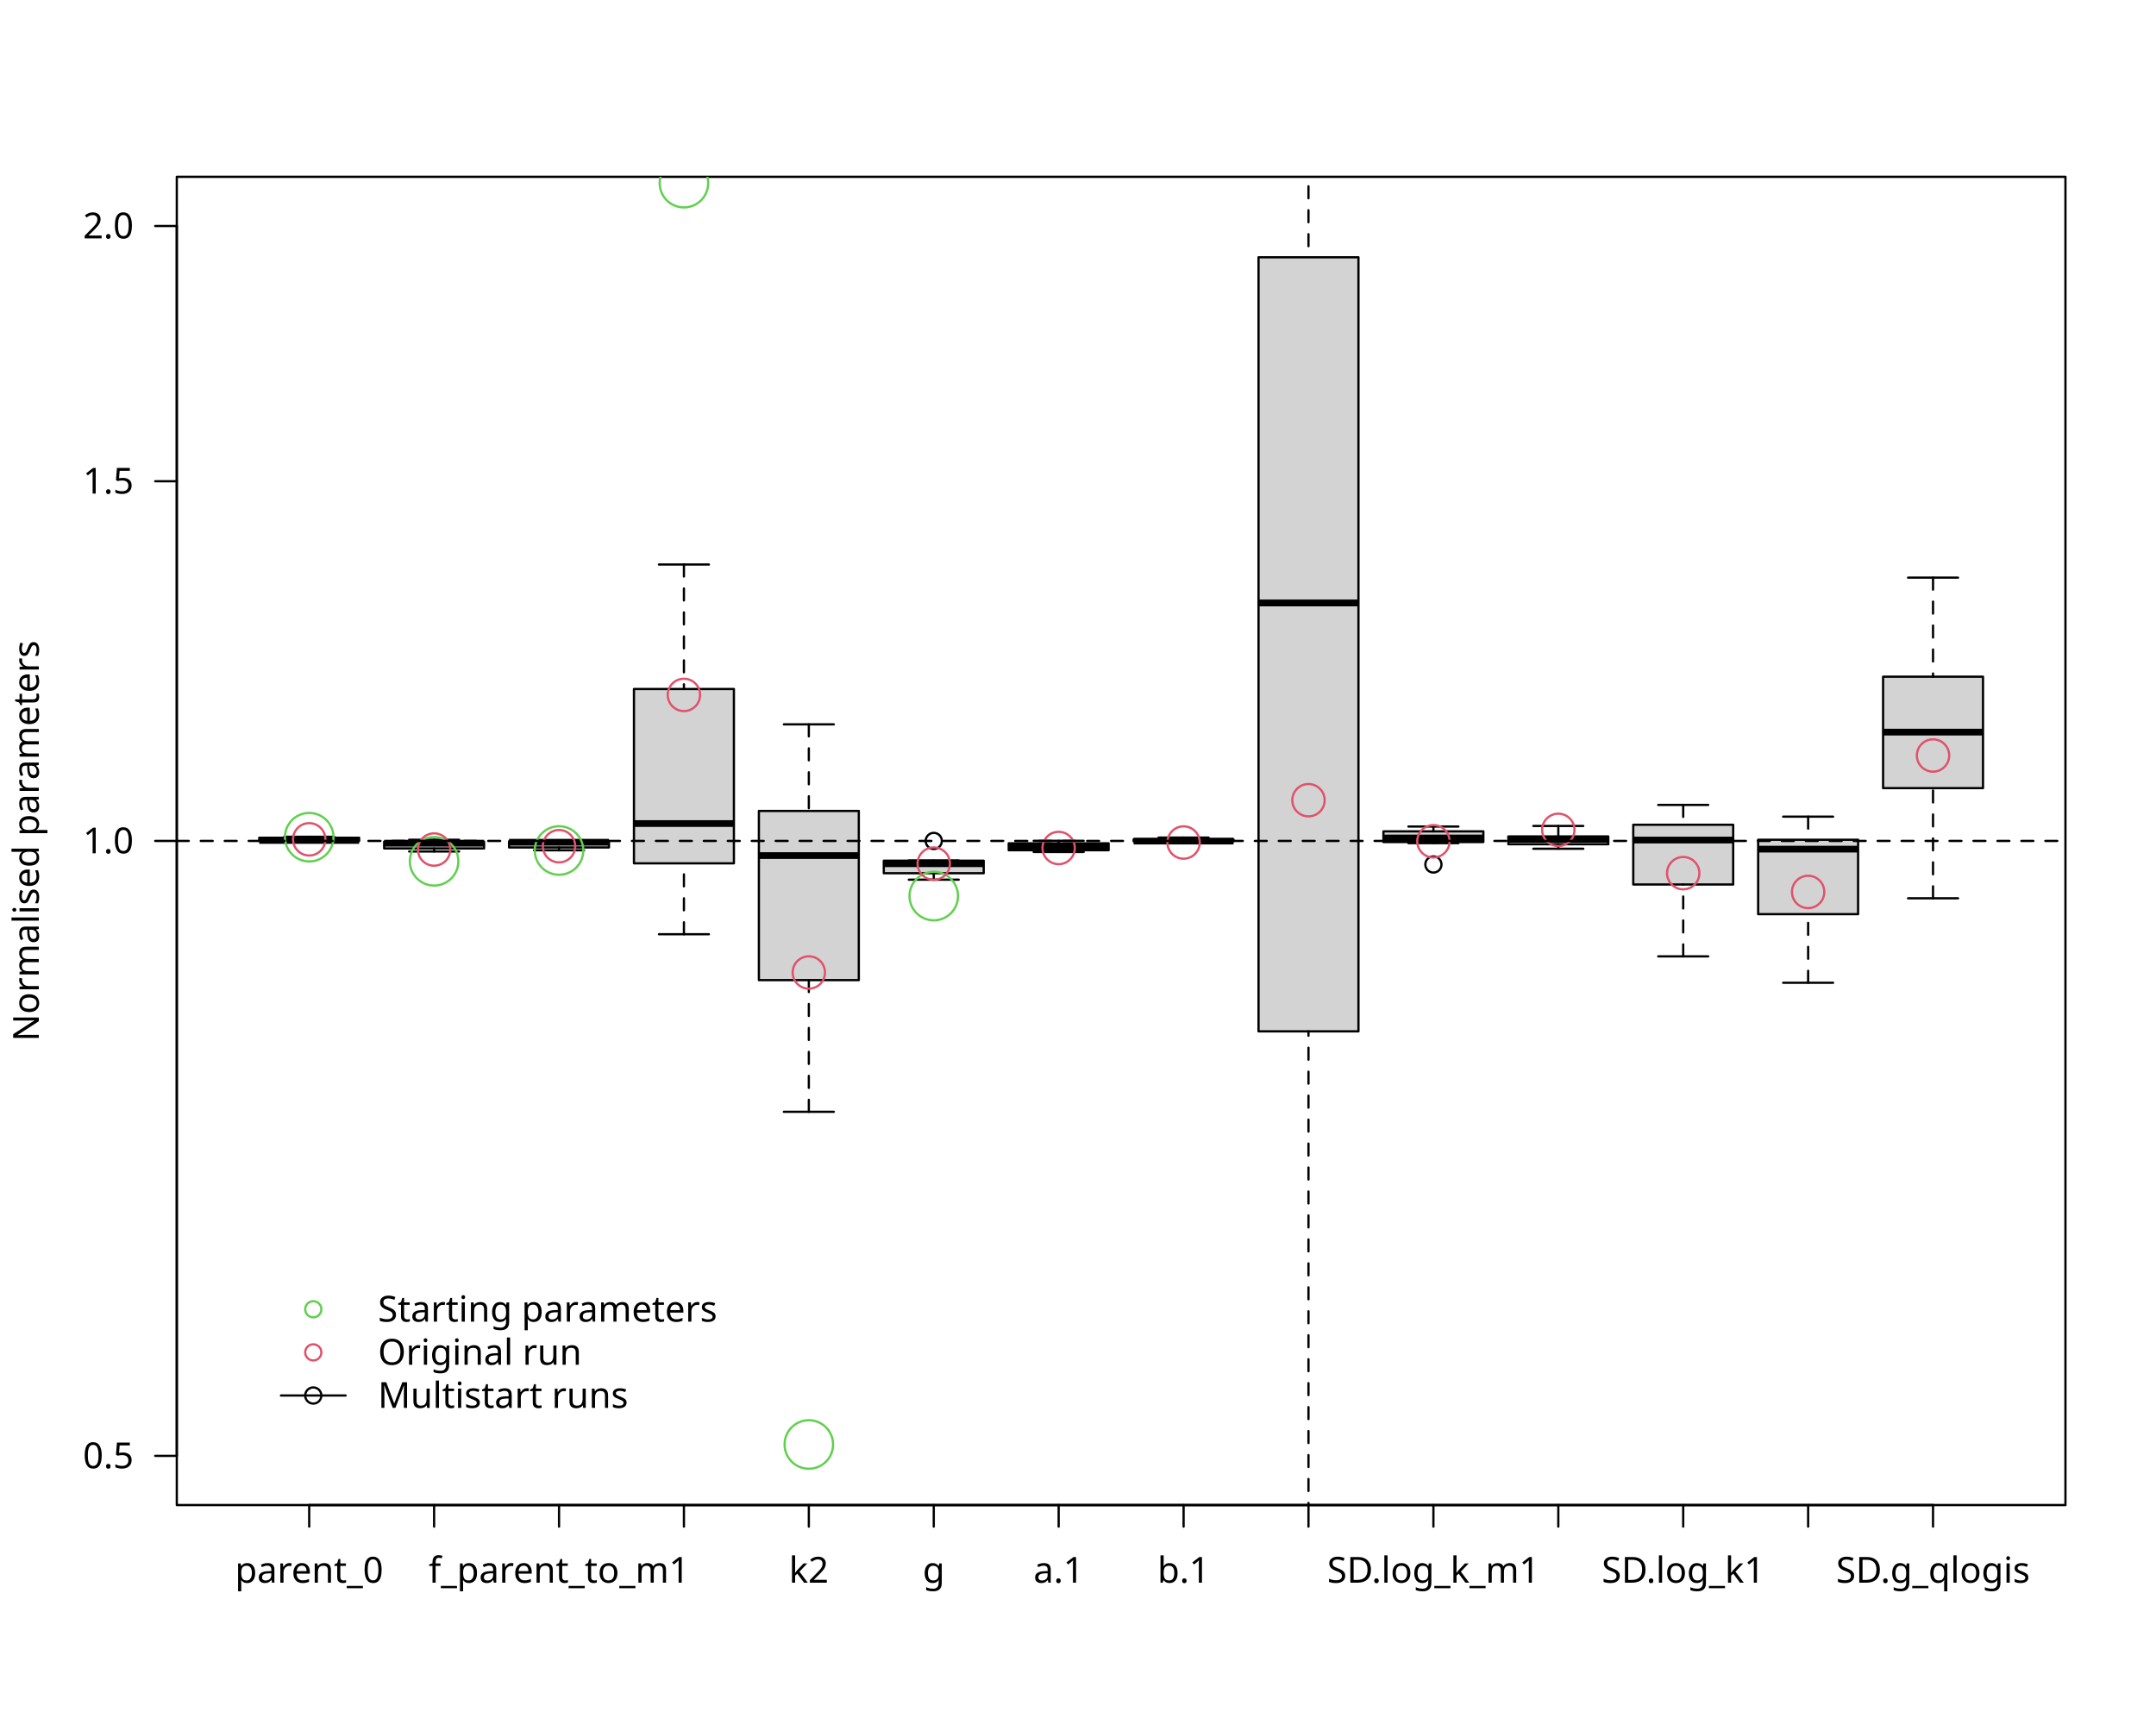
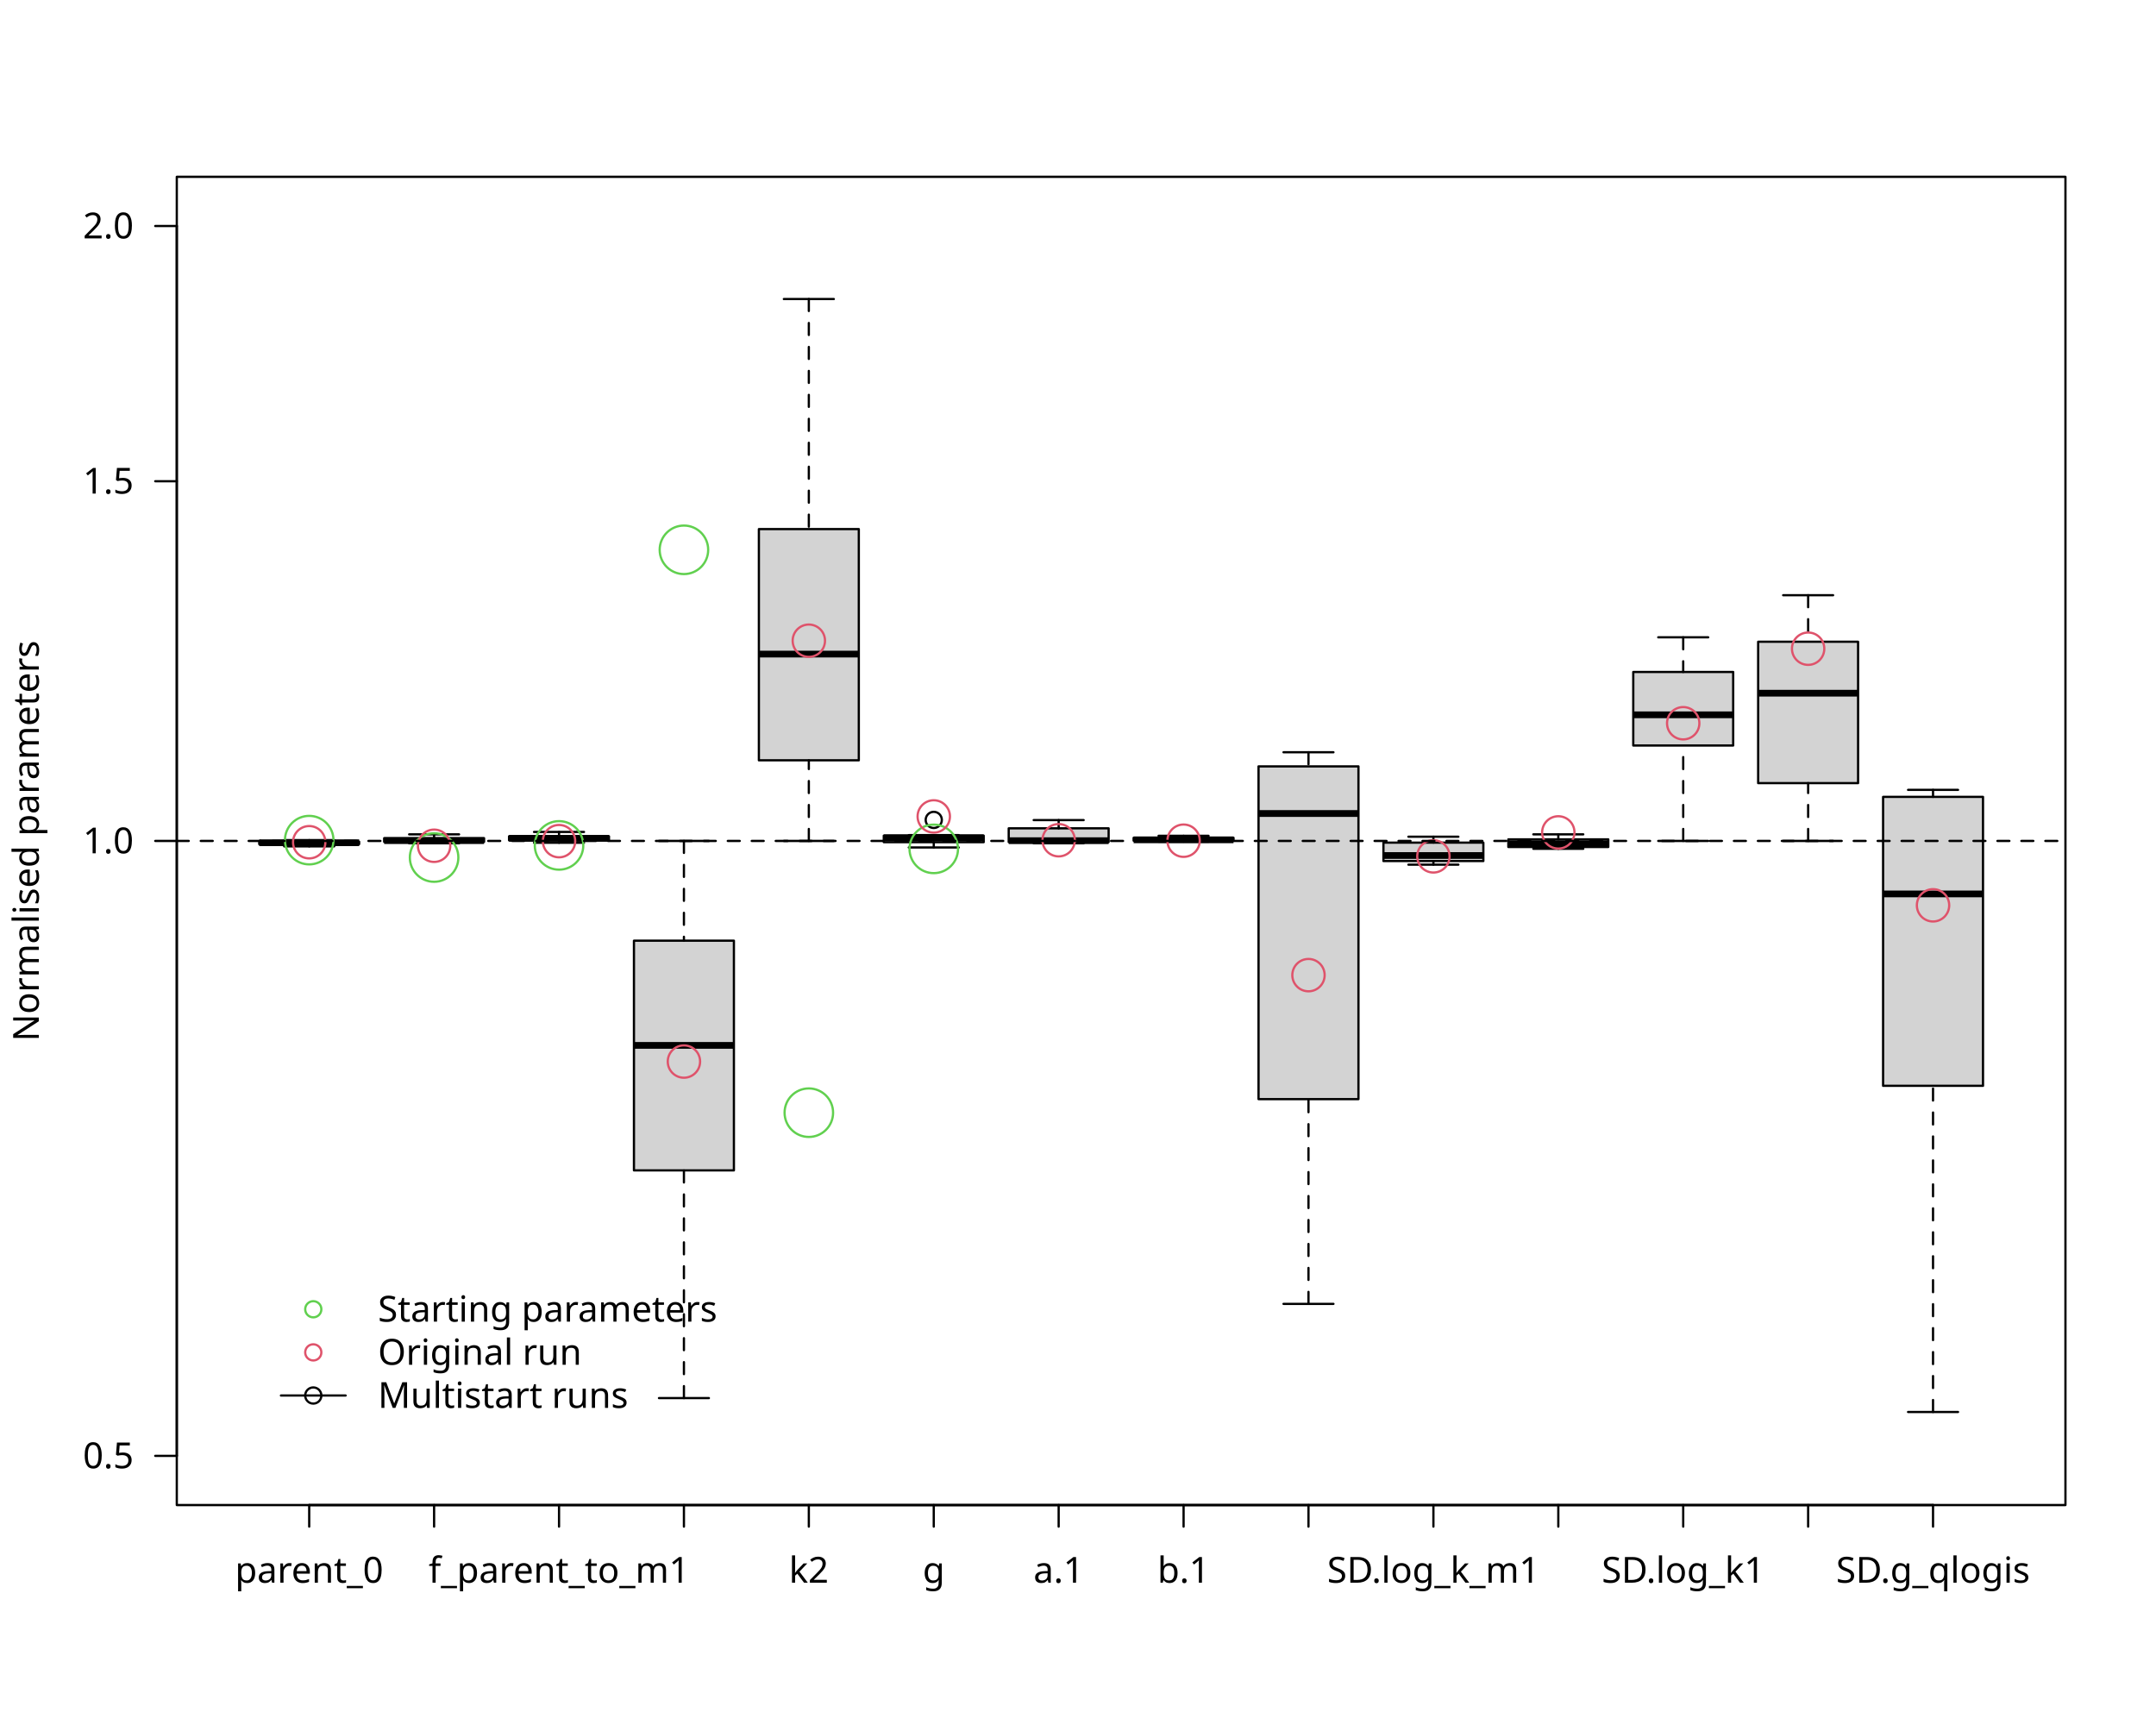
<svg xmlns="http://www.w3.org/2000/svg" class="svglite" data-engine-version="2.0" width="720.00pt" height="576.00pt" viewBox="0 0 720.00 576.00">
  <defs>
    <style type="text/css">
    .svglite line, .svglite polyline, .svglite polygon, .svglite path, .svglite rect, .svglite circle {
      fill: none;
      stroke: #000000;
      stroke-linecap: round;
      stroke-linejoin: round;
      stroke-miterlimit: 10.00;
    }
  </style>
  </defs>
  <rect width="100%" height="100%" style="stroke: none; fill: #FFFFFF;" />
  <defs>
    <clipPath id="cpMC4wMHw3MjAuMDB8MC4wMHw1NzYuMDA=">
      <rect x="0.00" y="0.00" width="720.00" height="576.00" />
    </clipPath>
  </defs>
  <g clip-path="url(#cpMC4wMHw3MjAuMDB8MC4wMHw1NzYuMDA=)">
</g>
  <defs>
    <clipPath id="cpNTkuMDR8Njg5Ljc2fDU5LjA0fDUwMi41Ng==">
      <rect x="59.04" y="59.04" width="630.72" height="443.52" />
    </clipPath>
  </defs>
  <g clip-path="url(#cpNTkuMDR8Njg5Ljc2fDU5LjA0fDUwMi41Ng==)">
-     <polygon points="86.57,280.80 119.94,280.80 119.94,279.73 86.57,279.73 " style="stroke-width: 0.75; stroke: none; fill: #D3D3D3;" />
-     <line x1="86.57" y1="280.64" x2="119.94" y2="280.64" style="stroke-width: 2.25; stroke-linecap: butt;" />
-     <line x1="103.26" y1="280.88" x2="103.26" y2="280.80" style="stroke-width: 0.75; stroke-dasharray: 4.00,4.00;" />
-     <line x1="103.26" y1="279.40" x2="103.26" y2="279.73" style="stroke-width: 0.75; stroke-dasharray: 4.00,4.00;" />
-     <line x1="94.91" y1="280.88" x2="111.60" y2="280.88" style="stroke-width: 0.75;" />
-     <line x1="94.91" y1="279.40" x2="111.60" y2="279.40" style="stroke-width: 0.75;" />
-     <polygon points="86.57,280.80 119.94,280.80 119.94,279.73 86.57,279.73 " style="stroke-width: 0.75; fill: none;" />
-     <polygon points="128.29,283.31 161.66,283.31 161.66,281.06 128.29,281.06 " style="stroke-width: 0.75; stroke: none; fill: #D3D3D3;" />
-     <line x1="128.29" y1="281.55" x2="161.66" y2="281.55" style="stroke-width: 2.25; stroke-linecap: butt;" />
-     <line x1="144.97" y1="284.32" x2="144.97" y2="283.31" style="stroke-width: 0.75; stroke-dasharray: 4.00,4.00;" />
-     <line x1="144.97" y1="280.40" x2="144.97" y2="281.06" style="stroke-width: 0.75; stroke-dasharray: 4.00,4.00;" />
-     <line x1="136.63" y1="284.32" x2="153.31" y2="284.32" style="stroke-width: 0.75;" />
-     <line x1="136.63" y1="280.40" x2="153.31" y2="280.40" style="stroke-width: 0.75;" />
-     <polygon points="128.29,283.31 161.66,283.31 161.66,281.06 128.29,281.06 " style="stroke-width: 0.75; fill: none;" />
-     <polygon points="170.00,282.97 203.37,282.97 203.37,280.93 170.00,280.93 " style="stroke-width: 0.75; stroke: none; fill: #D3D3D3;" />
-     <line x1="170.00" y1="281.23" x2="203.37" y2="281.23" style="stroke-width: 2.25; stroke-linecap: butt;" />
-     <line x1="186.69" y1="283.92" x2="186.69" y2="282.97" style="stroke-width: 0.75; stroke-dasharray: 4.00,4.00;" />
-     <line x1="186.69" y1="280.60" x2="186.69" y2="280.93" style="stroke-width: 0.75; stroke-dasharray: 4.00,4.00;" />
-     <line x1="178.34" y1="283.92" x2="195.03" y2="283.92" style="stroke-width: 0.75;" />
-     <line x1="178.34" y1="280.60" x2="195.03" y2="280.60" style="stroke-width: 0.75;" />
-     <polygon points="170.00,282.97 203.37,282.97 203.37,280.93 170.00,280.93 " style="stroke-width: 0.75; fill: none;" />
-     <polygon points="211.71,288.27 245.09,288.27 245.09,230.06 211.71,230.06 " style="stroke-width: 0.75; stroke: none; fill: #D3D3D3;" />
-     <line x1="211.71" y1="274.99" x2="245.09" y2="274.99" style="stroke-width: 2.25; stroke-linecap: butt;" />
-     <line x1="228.40" y1="311.96" x2="228.40" y2="288.27" style="stroke-width: 0.75; stroke-dasharray: 4.00,4.00;" />
-     <line x1="228.40" y1="188.50" x2="228.40" y2="230.06" style="stroke-width: 0.75; stroke-dasharray: 4.00,4.00;" />
-     <line x1="220.06" y1="311.96" x2="236.74" y2="311.96" style="stroke-width: 0.75;" />
-     <line x1="220.06" y1="188.50" x2="236.74" y2="188.50" style="stroke-width: 0.75;" />
-     <polygon points="211.71,288.27 245.09,288.27 245.09,230.06 211.71,230.06 " style="stroke-width: 0.75; fill: none;" />
-     <polygon points="253.43,327.28 286.80,327.28 286.80,270.78 253.43,270.78 " style="stroke-width: 0.75; stroke: none; fill: #D3D3D3;" />
-     <line x1="253.43" y1="285.69" x2="286.80" y2="285.69" style="stroke-width: 2.25; stroke-linecap: butt;" />
-     <line x1="270.11" y1="371.25" x2="270.11" y2="327.28" style="stroke-width: 0.75; stroke-dasharray: 4.00,4.00;" />
-     <line x1="270.11" y1="241.88" x2="270.11" y2="270.78" style="stroke-width: 0.75; stroke-dasharray: 4.00,4.00;" />
-     <line x1="261.77" y1="371.25" x2="278.46" y2="371.25" style="stroke-width: 0.75;" />
-     <line x1="261.77" y1="241.88" x2="278.46" y2="241.88" style="stroke-width: 0.75;" />
-     <polygon points="253.43,327.28 286.80,327.28 286.80,270.78 253.43,270.78 " style="stroke-width: 0.75; fill: none;" />
-     <polygon points="295.14,291.59 328.51,291.59 328.51,287.40 295.14,287.40 " style="stroke-width: 0.75; stroke: none; fill: #D3D3D3;" />
-     <line x1="295.14" y1="288.41" x2="328.51" y2="288.41" style="stroke-width: 2.25; stroke-linecap: butt;" />
-     <line x1="311.83" y1="293.74" x2="311.83" y2="291.59" style="stroke-width: 0.75; stroke-dasharray: 4.00,4.00;" />
-     <line x1="311.83" y1="287.34" x2="311.83" y2="287.40" style="stroke-width: 0.75; stroke-dasharray: 4.00,4.00;" />
-     <line x1="303.49" y1="293.74" x2="320.17" y2="293.74" style="stroke-width: 0.75;" />
-     <line x1="303.49" y1="287.34" x2="320.17" y2="287.34" style="stroke-width: 0.75;" />
-     <polygon points="295.14,291.59 328.51,291.59 328.51,287.40 295.14,287.40 " style="stroke-width: 0.75; fill: none;" />
-     <circle cx="311.83" cy="280.80" r="2.70" style="stroke-width: 0.75;" />
-     <polygon points="336.86,283.90 370.23,283.90 370.23,281.59 336.86,281.59 " style="stroke-width: 0.75; stroke: none; fill: #D3D3D3;" />
-     <line x1="336.86" y1="282.92" x2="370.23" y2="282.92" style="stroke-width: 2.25; stroke-linecap: butt;" />
-     <line x1="353.54" y1="284.49" x2="353.54" y2="283.90" style="stroke-width: 0.75; stroke-dasharray: 4.00,4.00;" />
-     <line x1="353.54" y1="280.76" x2="353.54" y2="281.59" style="stroke-width: 0.75; stroke-dasharray: 4.00,4.00;" />
-     <line x1="345.20" y1="284.49" x2="361.89" y2="284.49" style="stroke-width: 0.75;" />
-     <line x1="345.20" y1="280.76" x2="361.89" y2="280.76" style="stroke-width: 0.75;" />
-     <polygon points="336.86,283.90 370.23,283.90 370.23,281.59 336.86,281.59 " style="stroke-width: 0.75; fill: none;" />
-     <polygon points="378.57,280.94 411.94,280.94 411.94,280.30 378.57,280.30 " style="stroke-width: 0.75; stroke: none; fill: #D3D3D3;" />
-     <line x1="378.57" y1="280.84" x2="411.94" y2="280.84" style="stroke-width: 2.25; stroke-linecap: butt;" />
-     <line x1="395.26" y1="280.97" x2="395.26" y2="280.94" style="stroke-width: 0.75; stroke-dasharray: 4.00,4.00;" />
-     <line x1="395.26" y1="279.67" x2="395.26" y2="280.30" style="stroke-width: 0.75; stroke-dasharray: 4.00,4.00;" />
-     <line x1="386.91" y1="280.97" x2="403.60" y2="280.97" style="stroke-width: 0.75;" />
-     <line x1="386.91" y1="279.67" x2="403.60" y2="279.67" style="stroke-width: 0.75;" />
-     <polygon points="378.57,280.94 411.94,280.94 411.94,280.30 378.57,280.30 " style="stroke-width: 0.75; fill: none;" />
-     <polygon points="420.29,344.39 453.66,344.39 453.66,85.91 420.29,85.91 " style="stroke-width: 0.75; stroke: none; fill: #D3D3D3;" />
-     <line x1="420.29" y1="201.33" x2="453.66" y2="201.33" style="stroke-width: 2.25; stroke-linecap: butt;" />
-     <line x1="436.97" y1="745.85" x2="436.97" y2="344.39" style="stroke-width: 0.75; stroke-dasharray: 4.00,4.00;" />
-     <line x1="436.97" y1="-33.80" x2="436.97" y2="85.91" style="stroke-width: 0.75; stroke-dasharray: 4.00,4.00;" />
-     <line x1="428.63" y1="745.85" x2="445.31" y2="745.85" style="stroke-width: 0.75;" />
-     <line x1="428.63" y1="-33.80" x2="445.31" y2="-33.80" style="stroke-width: 0.75;" />
-     <polygon points="420.29,344.39 453.66,344.39 453.66,85.91 420.29,85.91 " style="stroke-width: 0.75; fill: none;" />
-     <polygon points="462.00,281.17 495.37,281.17 495.37,277.61 462.00,277.61 " style="stroke-width: 0.75; stroke: none; fill: #D3D3D3;" />
-     <line x1="462.00" y1="279.82" x2="495.37" y2="279.82" style="stroke-width: 2.25; stroke-linecap: butt;" />
-     <line x1="478.69" y1="281.54" x2="478.69" y2="281.17" style="stroke-width: 0.75; stroke-dasharray: 4.00,4.00;" />
-     <line x1="478.69" y1="275.99" x2="478.69" y2="277.61" style="stroke-width: 0.75; stroke-dasharray: 4.00,4.00;" />
-     <line x1="470.34" y1="281.54" x2="487.03" y2="281.54" style="stroke-width: 0.75;" />
-     <line x1="470.34" y1="275.99" x2="487.03" y2="275.99" style="stroke-width: 0.75;" />
-     <polygon points="462.00,281.17 495.37,281.17 495.37,277.61 462.00,277.61 " style="stroke-width: 0.75; fill: none;" />
-     <circle cx="478.69" cy="288.66" r="2.70" style="stroke-width: 0.75;" />
-     <polygon points="503.71,281.91 537.09,281.91 537.09,279.30 503.71,279.30 " style="stroke-width: 0.75; stroke: none; fill: #D3D3D3;" />
-     <line x1="503.71" y1="280.26" x2="537.09" y2="280.26" style="stroke-width: 2.25; stroke-linecap: butt;" />
-     <line x1="520.40" y1="283.41" x2="520.40" y2="281.91" style="stroke-width: 0.75; stroke-dasharray: 4.00,4.00;" />
-     <line x1="520.40" y1="275.80" x2="520.40" y2="279.30" style="stroke-width: 0.75; stroke-dasharray: 4.00,4.00;" />
-     <line x1="512.06" y1="283.41" x2="528.74" y2="283.41" style="stroke-width: 0.75;" />
-     <line x1="512.06" y1="275.80" x2="528.74" y2="275.80" style="stroke-width: 0.75;" />
-     <polygon points="503.71,281.91 537.09,281.91 537.09,279.30 503.71,279.30 " style="stroke-width: 0.75; fill: none;" />
-     <polygon points="545.43,295.35 578.80,295.35 578.80,275.39 545.43,275.39 " style="stroke-width: 0.75; stroke: none; fill: #D3D3D3;" />
-     <line x1="545.43" y1="280.51" x2="578.80" y2="280.51" style="stroke-width: 2.25; stroke-linecap: butt;" />
-     <line x1="562.11" y1="319.35" x2="562.11" y2="295.35" style="stroke-width: 0.75; stroke-dasharray: 4.00,4.00;" />
-     <line x1="562.11" y1="268.77" x2="562.11" y2="275.39" style="stroke-width: 0.75; stroke-dasharray: 4.00,4.00;" />
-     <line x1="553.77" y1="319.35" x2="570.46" y2="319.35" style="stroke-width: 0.75;" />
-     <line x1="553.77" y1="268.77" x2="570.46" y2="268.77" style="stroke-width: 0.75;" />
-     <polygon points="545.43,295.35 578.80,295.35 578.80,275.39 545.43,275.39 " style="stroke-width: 0.75; fill: none;" />
-     <polygon points="587.14,305.26 620.51,305.26 620.51,280.40 587.14,280.40 " style="stroke-width: 0.75; stroke: none; fill: #D3D3D3;" />
-     <line x1="587.14" y1="283.54" x2="620.51" y2="283.54" style="stroke-width: 2.25; stroke-linecap: butt;" />
-     <line x1="603.83" y1="328.16" x2="603.83" y2="305.26" style="stroke-width: 0.75; stroke-dasharray: 4.00,4.00;" />
-     <line x1="603.83" y1="272.69" x2="603.83" y2="280.40" style="stroke-width: 0.75; stroke-dasharray: 4.00,4.00;" />
-     <line x1="595.49" y1="328.16" x2="612.17" y2="328.16" style="stroke-width: 0.75;" />
-     <line x1="595.49" y1="272.69" x2="612.17" y2="272.69" style="stroke-width: 0.75;" />
-     <polygon points="587.14,305.26 620.51,305.26 620.51,280.40 587.14,280.40 " style="stroke-width: 0.75; fill: none;" />
-     <polygon points="628.86,263.17 662.23,263.17 662.23,225.96 628.86,225.96 " style="stroke-width: 0.75; stroke: none; fill: #D3D3D3;" />
-     <line x1="628.86" y1="244.47" x2="662.23" y2="244.47" style="stroke-width: 2.25; stroke-linecap: butt;" />
-     <line x1="645.54" y1="299.95" x2="645.54" y2="263.17" style="stroke-width: 0.75; stroke-dasharray: 4.00,4.00;" />
-     <line x1="645.54" y1="192.88" x2="645.54" y2="225.96" style="stroke-width: 0.75; stroke-dasharray: 4.00,4.00;" />
-     <line x1="637.20" y1="299.95" x2="653.89" y2="299.95" style="stroke-width: 0.75;" />
-     <line x1="637.20" y1="192.88" x2="653.89" y2="192.88" style="stroke-width: 0.75;" />
-     <polygon points="628.86,263.17 662.23,263.17 662.23,225.96 628.86,225.96 " style="stroke-width: 0.75; fill: none;" />
+     <polygon points="86.57,281.86 119.94,281.86 119.94,281.05 86.57,281.05 " style="stroke-width: 0.75; stroke: none; fill: #D3D3D3;" />
+     <line x1="86.57" y1="281.40" x2="119.94" y2="281.40" style="stroke-width: 2.25; stroke-linecap: butt;" />
+     <line x1="103.26" y1="282.61" x2="103.26" y2="281.86" style="stroke-width: 0.75; stroke-dasharray: 4.00,4.00;" />
+     <line x1="103.26" y1="280.53" x2="103.26" y2="281.05" style="stroke-width: 0.75; stroke-dasharray: 4.00,4.00;" />
+     <line x1="94.91" y1="282.61" x2="111.60" y2="282.61" style="stroke-width: 0.75;" />
+     <line x1="94.91" y1="280.53" x2="111.60" y2="280.53" style="stroke-width: 0.75;" />
+     <polygon points="86.57,281.86 119.94,281.86 119.94,281.05 86.57,281.05 " style="stroke-width: 0.75; fill: none;" />
+     <polygon points="128.29,281.09 161.66,281.09 161.66,279.88 128.29,279.88 " style="stroke-width: 0.75; stroke: none; fill: #D3D3D3;" />
+     <line x1="128.29" y1="280.70" x2="161.66" y2="280.70" style="stroke-width: 2.25; stroke-linecap: butt;" />
+     <line x1="144.97" y1="281.58" x2="144.97" y2="281.09" style="stroke-width: 0.75; stroke-dasharray: 4.00,4.00;" />
+     <line x1="144.97" y1="278.61" x2="144.97" y2="279.88" style="stroke-width: 0.75; stroke-dasharray: 4.00,4.00;" />
+     <line x1="136.63" y1="281.58" x2="153.31" y2="281.58" style="stroke-width: 0.75;" />
+     <line x1="136.63" y1="278.61" x2="153.31" y2="278.61" style="stroke-width: 0.75;" />
+     <polygon points="128.29,281.09 161.66,281.09 161.66,279.88 128.29,279.88 " style="stroke-width: 0.75; fill: none;" />
+     <polygon points="170.00,280.59 203.37,280.59 203.37,279.25 170.00,279.25 " style="stroke-width: 0.75; stroke: none; fill: #D3D3D3;" />
+     <line x1="170.00" y1="279.93" x2="203.37" y2="279.93" style="stroke-width: 2.25; stroke-linecap: butt;" />
+     <line x1="186.69" y1="281.41" x2="186.69" y2="280.59" style="stroke-width: 0.75; stroke-dasharray: 4.00,4.00;" />
+     <line x1="186.69" y1="277.80" x2="186.69" y2="279.25" style="stroke-width: 0.75; stroke-dasharray: 4.00,4.00;" />
+     <line x1="178.34" y1="281.41" x2="195.03" y2="281.41" style="stroke-width: 0.75;" />
+     <line x1="178.34" y1="277.80" x2="195.03" y2="277.80" style="stroke-width: 0.75;" />
+     <polygon points="170.00,280.59 203.37,280.59 203.37,279.25 170.00,279.25 " style="stroke-width: 0.75; fill: none;" />
+     <polygon points="211.71,390.81 245.09,390.81 245.09,314.11 211.71,314.11 " style="stroke-width: 0.75; stroke: none; fill: #D3D3D3;" />
+     <line x1="211.71" y1="349.06" x2="245.09" y2="349.06" style="stroke-width: 2.25; stroke-linecap: butt;" />
+     <line x1="228.40" y1="466.84" x2="228.40" y2="390.81" style="stroke-width: 0.75; stroke-dasharray: 4.00,4.00;" />
+     <line x1="228.40" y1="280.80" x2="228.40" y2="314.11" style="stroke-width: 0.75; stroke-dasharray: 4.00,4.00;" />
+     <line x1="220.06" y1="466.84" x2="236.74" y2="466.84" style="stroke-width: 0.75;" />
+     <line x1="220.06" y1="280.80" x2="236.74" y2="280.80" style="stroke-width: 0.75;" />
+     <polygon points="211.71,390.81 245.09,390.81 245.09,314.11 211.71,314.11 " style="stroke-width: 0.75; fill: none;" />
+     <polygon points="253.43,253.88 286.80,253.88 286.80,176.67 253.43,176.67 " style="stroke-width: 0.75; stroke: none; fill: #D3D3D3;" />
+     <line x1="253.43" y1="218.41" x2="286.80" y2="218.41" style="stroke-width: 2.25; stroke-linecap: butt;" />
+     <line x1="270.11" y1="280.80" x2="270.11" y2="253.88" style="stroke-width: 0.75; stroke-dasharray: 4.00,4.00;" />
+     <line x1="270.11" y1="99.85" x2="270.11" y2="176.67" style="stroke-width: 0.75; stroke-dasharray: 4.00,4.00;" />
+     <line x1="261.77" y1="280.80" x2="278.46" y2="280.80" style="stroke-width: 0.75;" />
+     <line x1="261.77" y1="99.85" x2="278.46" y2="99.85" style="stroke-width: 0.75;" />
+     <polygon points="253.43,253.88 286.80,253.88 286.80,176.67 253.43,176.67 " style="stroke-width: 0.75; fill: none;" />
+     <polygon points="295.14,281.21 328.51,281.21 328.51,279.04 295.14,279.04 " style="stroke-width: 0.75; stroke: none; fill: #D3D3D3;" />
+     <line x1="295.14" y1="279.74" x2="328.51" y2="279.74" style="stroke-width: 2.25; stroke-linecap: butt;" />
+     <line x1="311.83" y1="282.98" x2="311.83" y2="281.21" style="stroke-width: 0.75; stroke-dasharray: 4.00,4.00;" />
+     <line x1="311.83" y1="278.86" x2="311.83" y2="279.04" style="stroke-width: 0.75; stroke-dasharray: 4.00,4.00;" />
+     <line x1="303.49" y1="282.98" x2="320.17" y2="282.98" style="stroke-width: 0.75;" />
+     <line x1="303.49" y1="278.86" x2="320.17" y2="278.86" style="stroke-width: 0.75;" />
+     <polygon points="295.14,281.21 328.51,281.21 328.51,279.04 295.14,279.04 " style="stroke-width: 0.75; fill: none;" />
+     <circle cx="311.83" cy="273.78" r="2.70" style="stroke-width: 0.75;" />
+     <polygon points="336.86,281.16 370.23,281.16 370.23,276.59 336.86,276.59 " style="stroke-width: 0.75; stroke: none; fill: #D3D3D3;" />
+     <line x1="336.86" y1="280.72" x2="370.23" y2="280.72" style="stroke-width: 2.25; stroke-linecap: butt;" />
+     <line x1="353.54" y1="281.57" x2="353.54" y2="281.16" style="stroke-width: 0.75; stroke-dasharray: 4.00,4.00;" />
+     <line x1="353.54" y1="273.84" x2="353.54" y2="276.59" style="stroke-width: 0.75; stroke-dasharray: 4.00,4.00;" />
+     <line x1="345.20" y1="281.57" x2="361.89" y2="281.57" style="stroke-width: 0.75;" />
+     <line x1="345.20" y1="273.84" x2="361.89" y2="273.84" style="stroke-width: 0.75;" />
+     <polygon points="336.86,281.16 370.23,281.16 370.23,276.59 336.86,276.59 " style="stroke-width: 0.75; fill: none;" />
+     <polygon points="378.57,280.71 411.94,280.71 411.94,279.76 378.57,279.76 " style="stroke-width: 0.75; stroke: none; fill: #D3D3D3;" />
+     <line x1="378.57" y1="280.43" x2="411.94" y2="280.43" style="stroke-width: 2.25; stroke-linecap: butt;" />
+     <line x1="395.26" y1="281.04" x2="395.26" y2="280.71" style="stroke-width: 0.75; stroke-dasharray: 4.00,4.00;" />
+     <line x1="395.26" y1="279.09" x2="395.26" y2="279.76" style="stroke-width: 0.75; stroke-dasharray: 4.00,4.00;" />
+     <line x1="386.91" y1="281.04" x2="403.60" y2="281.04" style="stroke-width: 0.75;" />
+     <line x1="386.91" y1="279.09" x2="403.60" y2="279.09" style="stroke-width: 0.75;" />
+     <polygon points="378.57,280.71 411.94,280.71 411.94,279.76 378.57,279.76 " style="stroke-width: 0.75; fill: none;" />
+     <polygon points="420.29,367.01 453.66,367.01 453.66,255.90 420.29,255.90 " style="stroke-width: 0.75; stroke: none; fill: #D3D3D3;" />
+     <line x1="420.29" y1="271.64" x2="453.66" y2="271.64" style="stroke-width: 2.25; stroke-linecap: butt;" />
+     <line x1="436.97" y1="435.38" x2="436.97" y2="367.01" style="stroke-width: 0.75; stroke-dasharray: 4.00,4.00;" />
+     <line x1="436.97" y1="251.19" x2="436.97" y2="255.90" style="stroke-width: 0.75; stroke-dasharray: 4.00,4.00;" />
+     <line x1="428.63" y1="435.38" x2="445.31" y2="435.38" style="stroke-width: 0.75;" />
+     <line x1="428.63" y1="251.19" x2="445.31" y2="251.19" style="stroke-width: 0.75;" />
+     <polygon points="420.29,367.01 453.66,367.01 453.66,255.90 420.29,255.90 " style="stroke-width: 0.75; fill: none;" />
+     <polygon points="462.00,287.51 495.37,287.51 495.37,281.36 462.00,281.36 " style="stroke-width: 0.75; stroke: none; fill: #D3D3D3;" />
+     <line x1="462.00" y1="285.66" x2="495.37" y2="285.66" style="stroke-width: 2.25; stroke-linecap: butt;" />
+     <line x1="478.69" y1="288.72" x2="478.69" y2="287.51" style="stroke-width: 0.75; stroke-dasharray: 4.00,4.00;" />
+     <line x1="478.69" y1="279.39" x2="478.69" y2="281.36" style="stroke-width: 0.75; stroke-dasharray: 4.00,4.00;" />
+     <line x1="470.34" y1="288.72" x2="487.03" y2="288.72" style="stroke-width: 0.75;" />
+     <line x1="470.34" y1="279.39" x2="487.03" y2="279.39" style="stroke-width: 0.75;" />
+     <polygon points="462.00,287.51 495.37,287.51 495.37,281.36 462.00,281.36 " style="stroke-width: 0.75; fill: none;" />
+     <polygon points="503.71,282.82 537.09,282.82 537.09,280.27 503.71,280.27 " style="stroke-width: 0.75; stroke: none; fill: #D3D3D3;" />
+     <line x1="503.71" y1="281.73" x2="537.09" y2="281.73" style="stroke-width: 2.25; stroke-linecap: butt;" />
+     <line x1="520.40" y1="283.42" x2="520.40" y2="282.82" style="stroke-width: 0.75; stroke-dasharray: 4.00,4.00;" />
+     <line x1="520.40" y1="278.60" x2="520.40" y2="280.27" style="stroke-width: 0.75; stroke-dasharray: 4.00,4.00;" />
+     <line x1="512.06" y1="283.42" x2="528.74" y2="283.42" style="stroke-width: 0.75;" />
+     <line x1="512.06" y1="278.60" x2="528.74" y2="278.60" style="stroke-width: 0.75;" />
+     <polygon points="503.71,282.82 537.09,282.82 537.09,280.27 503.71,280.27 " style="stroke-width: 0.75; fill: none;" />
+     <polygon points="545.43,248.94 578.80,248.94 578.80,224.38 545.43,224.38 " style="stroke-width: 0.75; stroke: none; fill: #D3D3D3;" />
+     <line x1="545.43" y1="238.69" x2="578.80" y2="238.69" style="stroke-width: 2.25; stroke-linecap: butt;" />
+     <line x1="562.11" y1="280.80" x2="562.11" y2="248.94" style="stroke-width: 0.75; stroke-dasharray: 4.00,4.00;" />
+     <line x1="562.11" y1="212.81" x2="562.11" y2="224.38" style="stroke-width: 0.75; stroke-dasharray: 4.00,4.00;" />
+     <line x1="553.77" y1="280.80" x2="570.46" y2="280.80" style="stroke-width: 0.75;" />
+     <line x1="553.77" y1="212.81" x2="570.46" y2="212.81" style="stroke-width: 0.75;" />
+     <polygon points="545.43,248.94 578.80,248.94 578.80,224.38 545.43,224.38 " style="stroke-width: 0.75; fill: none;" />
+     <polygon points="587.14,261.50 620.51,261.50 620.51,214.29 587.14,214.29 " style="stroke-width: 0.75; stroke: none; fill: #D3D3D3;" />
+     <line x1="587.14" y1="231.46" x2="620.51" y2="231.46" style="stroke-width: 2.25; stroke-linecap: butt;" />
+     <line x1="603.83" y1="280.80" x2="603.83" y2="261.50" style="stroke-width: 0.75; stroke-dasharray: 4.00,4.00;" />
+     <line x1="603.83" y1="198.75" x2="603.83" y2="214.29" style="stroke-width: 0.75; stroke-dasharray: 4.00,4.00;" />
+     <line x1="595.49" y1="280.80" x2="612.17" y2="280.80" style="stroke-width: 0.75;" />
+     <line x1="595.49" y1="198.75" x2="612.17" y2="198.75" style="stroke-width: 0.75;" />
+     <polygon points="587.14,261.50 620.51,261.50 620.51,214.29 587.14,214.29 " style="stroke-width: 0.75; fill: none;" />
+     <polygon points="628.86,362.57 662.23,362.57 662.23,266.09 628.86,266.09 " style="stroke-width: 0.75; stroke: none; fill: #D3D3D3;" />
+     <line x1="628.86" y1="298.49" x2="662.23" y2="298.49" style="stroke-width: 2.25; stroke-linecap: butt;" />
+     <line x1="645.54" y1="471.48" x2="645.54" y2="362.57" style="stroke-width: 0.75; stroke-dasharray: 4.00,4.00;" />
+     <line x1="645.54" y1="263.75" x2="645.54" y2="266.09" style="stroke-width: 0.75; stroke-dasharray: 4.00,4.00;" />
+     <line x1="637.20" y1="471.48" x2="653.89" y2="471.48" style="stroke-width: 0.75;" />
+     <line x1="637.20" y1="263.75" x2="653.89" y2="263.75" style="stroke-width: 0.75;" />
+     <polygon points="628.86,362.57 662.23,362.57 662.23,266.09 628.86,266.09 " style="stroke-width: 0.75; fill: none;" />
  </g>
  <g clip-path="url(#cpMC4wMHw3MjAuMDB8MC4wMHw1NzYuMDA=)">
    <line x1="103.26" y1="502.56" x2="645.54" y2="502.56" style="stroke-width: 0.75;" />
    <line x1="103.26" y1="502.56" x2="103.26" y2="509.76" style="stroke-width: 0.75;" />
    <line x1="144.97" y1="502.56" x2="144.97" y2="509.76" style="stroke-width: 0.75;" />
    <line x1="186.69" y1="502.56" x2="186.69" y2="509.76" style="stroke-width: 0.75;" />
    <line x1="228.40" y1="502.56" x2="228.40" y2="509.76" style="stroke-width: 0.75;" />
    <line x1="270.11" y1="502.56" x2="270.11" y2="509.76" style="stroke-width: 0.75;" />
    <line x1="311.83" y1="502.56" x2="311.83" y2="509.76" style="stroke-width: 0.75;" />
    <line x1="353.54" y1="502.56" x2="353.54" y2="509.76" style="stroke-width: 0.75;" />
    <line x1="395.26" y1="502.56" x2="395.26" y2="509.76" style="stroke-width: 0.75;" />
    <line x1="436.97" y1="502.56" x2="436.97" y2="509.76" style="stroke-width: 0.75;" />
    <line x1="478.69" y1="502.56" x2="478.69" y2="509.76" style="stroke-width: 0.75;" />
    <line x1="520.40" y1="502.56" x2="520.40" y2="509.76" style="stroke-width: 0.75;" />
    <line x1="562.11" y1="502.56" x2="562.11" y2="509.76" style="stroke-width: 0.75;" />
    <line x1="603.83" y1="502.56" x2="603.83" y2="509.76" style="stroke-width: 0.75;" />
    <line x1="645.54" y1="502.56" x2="645.54" y2="509.76" style="stroke-width: 0.75;" />
    <text x="103.26" y="528.48" text-anchor="middle" style="font-size: 12.00px; font-family: sans;" textLength="47.38px" lengthAdjust="spacingAndGlyphs">parent_0</text>
    <text x="186.69" y="528.48" text-anchor="middle" style="font-size: 12.00px; font-family: sans;" textLength="84.07px" lengthAdjust="spacingAndGlyphs">f_parent_to_m1</text>
    <text x="270.11" y="528.48" text-anchor="middle" style="font-size: 12.00px; font-family: sans;" textLength="12.68px" lengthAdjust="spacingAndGlyphs">k2</text>
    <text x="311.83" y="528.48" text-anchor="middle" style="font-size: 12.00px; font-family: sans;" textLength="6.67px" lengthAdjust="spacingAndGlyphs">g</text>
    <text x="353.54" y="528.48" text-anchor="middle" style="font-size: 12.00px; font-family: sans;" textLength="16.68px" lengthAdjust="spacingAndGlyphs">a.1</text>
    <text x="395.26" y="528.48" text-anchor="middle" style="font-size: 12.00px; font-family: sans;" textLength="16.68px" lengthAdjust="spacingAndGlyphs">b.1</text>
    <text x="478.69" y="528.48" text-anchor="middle" style="font-size: 12.00px; font-family: sans;" textLength="72.05px" lengthAdjust="spacingAndGlyphs">SD.log_k_m1</text>
    <text x="562.11" y="528.48" text-anchor="middle" style="font-size: 12.00px; font-family: sans;" textLength="55.38px" lengthAdjust="spacingAndGlyphs">SD.log_k1</text>
    <text x="645.54" y="528.48" text-anchor="middle" style="font-size: 12.00px; font-family: sans;" textLength="64.71px" lengthAdjust="spacingAndGlyphs">SD.g_qlogis</text>
    <line x1="59.04" y1="486.13" x2="59.04" y2="75.47" style="stroke-width: 0.75;" />
    <line x1="59.04" y1="486.13" x2="51.84" y2="486.13" style="stroke-width: 0.75;" />
    <line x1="59.04" y1="280.80" x2="51.84" y2="280.80" style="stroke-width: 0.75;" />
    <line x1="59.04" y1="160.69" x2="51.84" y2="160.69" style="stroke-width: 0.75;" />
    <line x1="59.04" y1="75.47" x2="51.84" y2="75.47" style="stroke-width: 0.75;" />
    <text x="44.64" y="490.26" text-anchor="end" style="font-size: 12.00px; font-family: sans;" textLength="16.68px" lengthAdjust="spacingAndGlyphs">0.5</text>
    <text x="44.64" y="284.93" text-anchor="end" style="font-size: 12.00px; font-family: sans;" textLength="16.68px" lengthAdjust="spacingAndGlyphs">1.0</text>
    <text x="44.64" y="164.82" text-anchor="end" style="font-size: 12.00px; font-family: sans;" textLength="16.68px" lengthAdjust="spacingAndGlyphs">1.5</text>
    <text x="44.64" y="79.60" text-anchor="end" style="font-size: 12.00px; font-family: sans;" textLength="16.68px" lengthAdjust="spacingAndGlyphs">2.0</text>
    <text transform="translate(12.96,280.80) rotate(-90)" text-anchor="middle" style="font-size: 12.00px; font-family: sans;" textLength="124.73px" lengthAdjust="spacingAndGlyphs">Normalised parameters</text>
    <polygon points="59.04,502.56 689.76,502.56 689.76,59.04 59.04,59.04 " style="stroke-width: 0.75; fill: none;" />
  </g>
  <g clip-path="url(#cpNTkuMDR8Njg5Ljc2fDU5LjA0fDUwMi41Ng==)">
-     <circle cx="103.26" cy="279.55" r="8.10" style="stroke-width: 0.75; stroke: #61D04F;" />
-     <circle cx="144.97" cy="287.60" r="8.10" style="stroke-width: 0.75; stroke: #61D04F;" />
-     <circle cx="186.69" cy="283.99" r="8.10" style="stroke-width: 0.75; stroke: #61D04F;" />
-     <circle cx="228.40" cy="61.16" r="8.10" style="stroke-width: 0.75; stroke: #61D04F;" />
-     <circle cx="270.11" cy="482.33" r="8.10" style="stroke-width: 0.75; stroke: #61D04F;" />
-     <circle cx="311.83" cy="299.21" r="8.10" style="stroke-width: 0.75; stroke: #61D04F;" />
-     <circle cx="103.26" cy="280.26" r="5.40" style="stroke-width: 0.75; stroke: #DF536B;" />
-     <circle cx="144.97" cy="283.67" r="5.40" style="stroke-width: 0.75; stroke: #DF536B;" />
-     <circle cx="186.69" cy="282.56" r="5.40" style="stroke-width: 0.75; stroke: #DF536B;" />
-     <circle cx="228.40" cy="232.04" r="5.40" style="stroke-width: 0.75; stroke: #DF536B;" />
-     <circle cx="270.11" cy="324.73" r="5.40" style="stroke-width: 0.75; stroke: #DF536B;" />
-     <circle cx="311.83" cy="288.37" r="5.40" style="stroke-width: 0.75; stroke: #DF536B;" />
-     <circle cx="353.54" cy="283.16" r="5.40" style="stroke-width: 0.75; stroke: #DF536B;" />
-     <circle cx="395.26" cy="281.33" r="5.40" style="stroke-width: 0.75; stroke: #DF536B;" />
-     <circle cx="436.97" cy="267.20" r="5.40" style="stroke-width: 0.75; stroke: #DF536B;" />
-     <circle cx="478.69" cy="280.92" r="5.40" style="stroke-width: 0.75; stroke: #DF536B;" />
-     <circle cx="520.40" cy="277.10" r="5.40" style="stroke-width: 0.75; stroke: #DF536B;" />
-     <circle cx="562.11" cy="291.56" r="5.40" style="stroke-width: 0.75; stroke: #DF536B;" />
-     <circle cx="603.83" cy="297.83" r="5.40" style="stroke-width: 0.75; stroke: #DF536B;" />
-     <circle cx="645.54" cy="252.27" r="5.40" style="stroke-width: 0.75; stroke: #DF536B;" />
+     <circle cx="103.26" cy="280.53" r="8.10" style="stroke-width: 0.75; stroke: #61D04F;" />
+     <circle cx="144.97" cy="286.34" r="8.10" style="stroke-width: 0.75; stroke: #61D04F;" />
+     <circle cx="186.69" cy="282.29" r="8.10" style="stroke-width: 0.75; stroke: #61D04F;" />
+     <circle cx="228.40" cy="183.59" r="8.10" style="stroke-width: 0.75; stroke: #61D04F;" />
+     <circle cx="270.11" cy="371.54" r="8.10" style="stroke-width: 0.75; stroke: #61D04F;" />
+     <circle cx="311.83" cy="283.45" r="8.10" style="stroke-width: 0.75; stroke: #61D04F;" />
+     <circle cx="103.26" cy="281.23" r="5.40" style="stroke-width: 0.75; stroke: #DF536B;" />
+     <circle cx="144.97" cy="282.41" r="5.40" style="stroke-width: 0.75; stroke: #DF536B;" />
+     <circle cx="186.69" cy="280.87" r="5.40" style="stroke-width: 0.75; stroke: #DF536B;" />
+     <circle cx="228.40" cy="354.47" r="5.40" style="stroke-width: 0.75; stroke: #DF536B;" />
+     <circle cx="270.11" cy="213.94" r="5.40" style="stroke-width: 0.75; stroke: #DF536B;" />
+     <circle cx="311.83" cy="272.62" r="5.40" style="stroke-width: 0.75; stroke: #DF536B;" />
+     <circle cx="353.54" cy="280.56" r="5.40" style="stroke-width: 0.75; stroke: #DF536B;" />
+     <circle cx="395.26" cy="280.72" r="5.40" style="stroke-width: 0.75; stroke: #DF536B;" />
+     <circle cx="436.97" cy="325.61" r="5.40" style="stroke-width: 0.75; stroke: #DF536B;" />
+     <circle cx="478.69" cy="285.95" r="5.40" style="stroke-width: 0.75; stroke: #DF536B;" />
+     <circle cx="520.40" cy="277.95" r="5.40" style="stroke-width: 0.75; stroke: #DF536B;" />
+     <circle cx="562.11" cy="241.50" r="5.40" style="stroke-width: 0.75; stroke: #DF536B;" />
+     <circle cx="603.83" cy="216.61" r="5.40" style="stroke-width: 0.75; stroke: #DF536B;" />
+     <circle cx="645.54" cy="302.30" r="5.40" style="stroke-width: 0.75; stroke: #DF536B;" />
    <line x1="59.04" y1="280.80" x2="689.76" y2="280.80" style="stroke-width: 0.75; stroke-dasharray: 4.00,4.00;" />
    <line x1="93.82" y1="465.98" x2="115.42" y2="465.98" style="stroke-width: 0.75;" />
    <circle cx="104.62" cy="437.18" r="2.70" style="stroke-width: 0.75; stroke: #61D04F;" />
    <circle cx="104.62" cy="451.58" r="2.70" style="stroke-width: 0.75; stroke: #DF536B;" />
    <circle cx="104.62" cy="465.98" r="2.70" style="stroke-width: 0.75;" />
    <text x="126.22" y="441.31" style="font-size: 12.00px; font-family: sans;" textLength="105.39px" lengthAdjust="spacingAndGlyphs">Starting parameters</text>
    <text x="126.22" y="455.71" style="font-size: 12.00px; font-family: sans;" textLength="62.03px" lengthAdjust="spacingAndGlyphs">Original run</text>
    <text x="126.22" y="470.11" style="font-size: 12.00px; font-family: sans;" textLength="75.36px" lengthAdjust="spacingAndGlyphs">Multistart runs</text>
  </g>
</svg>
